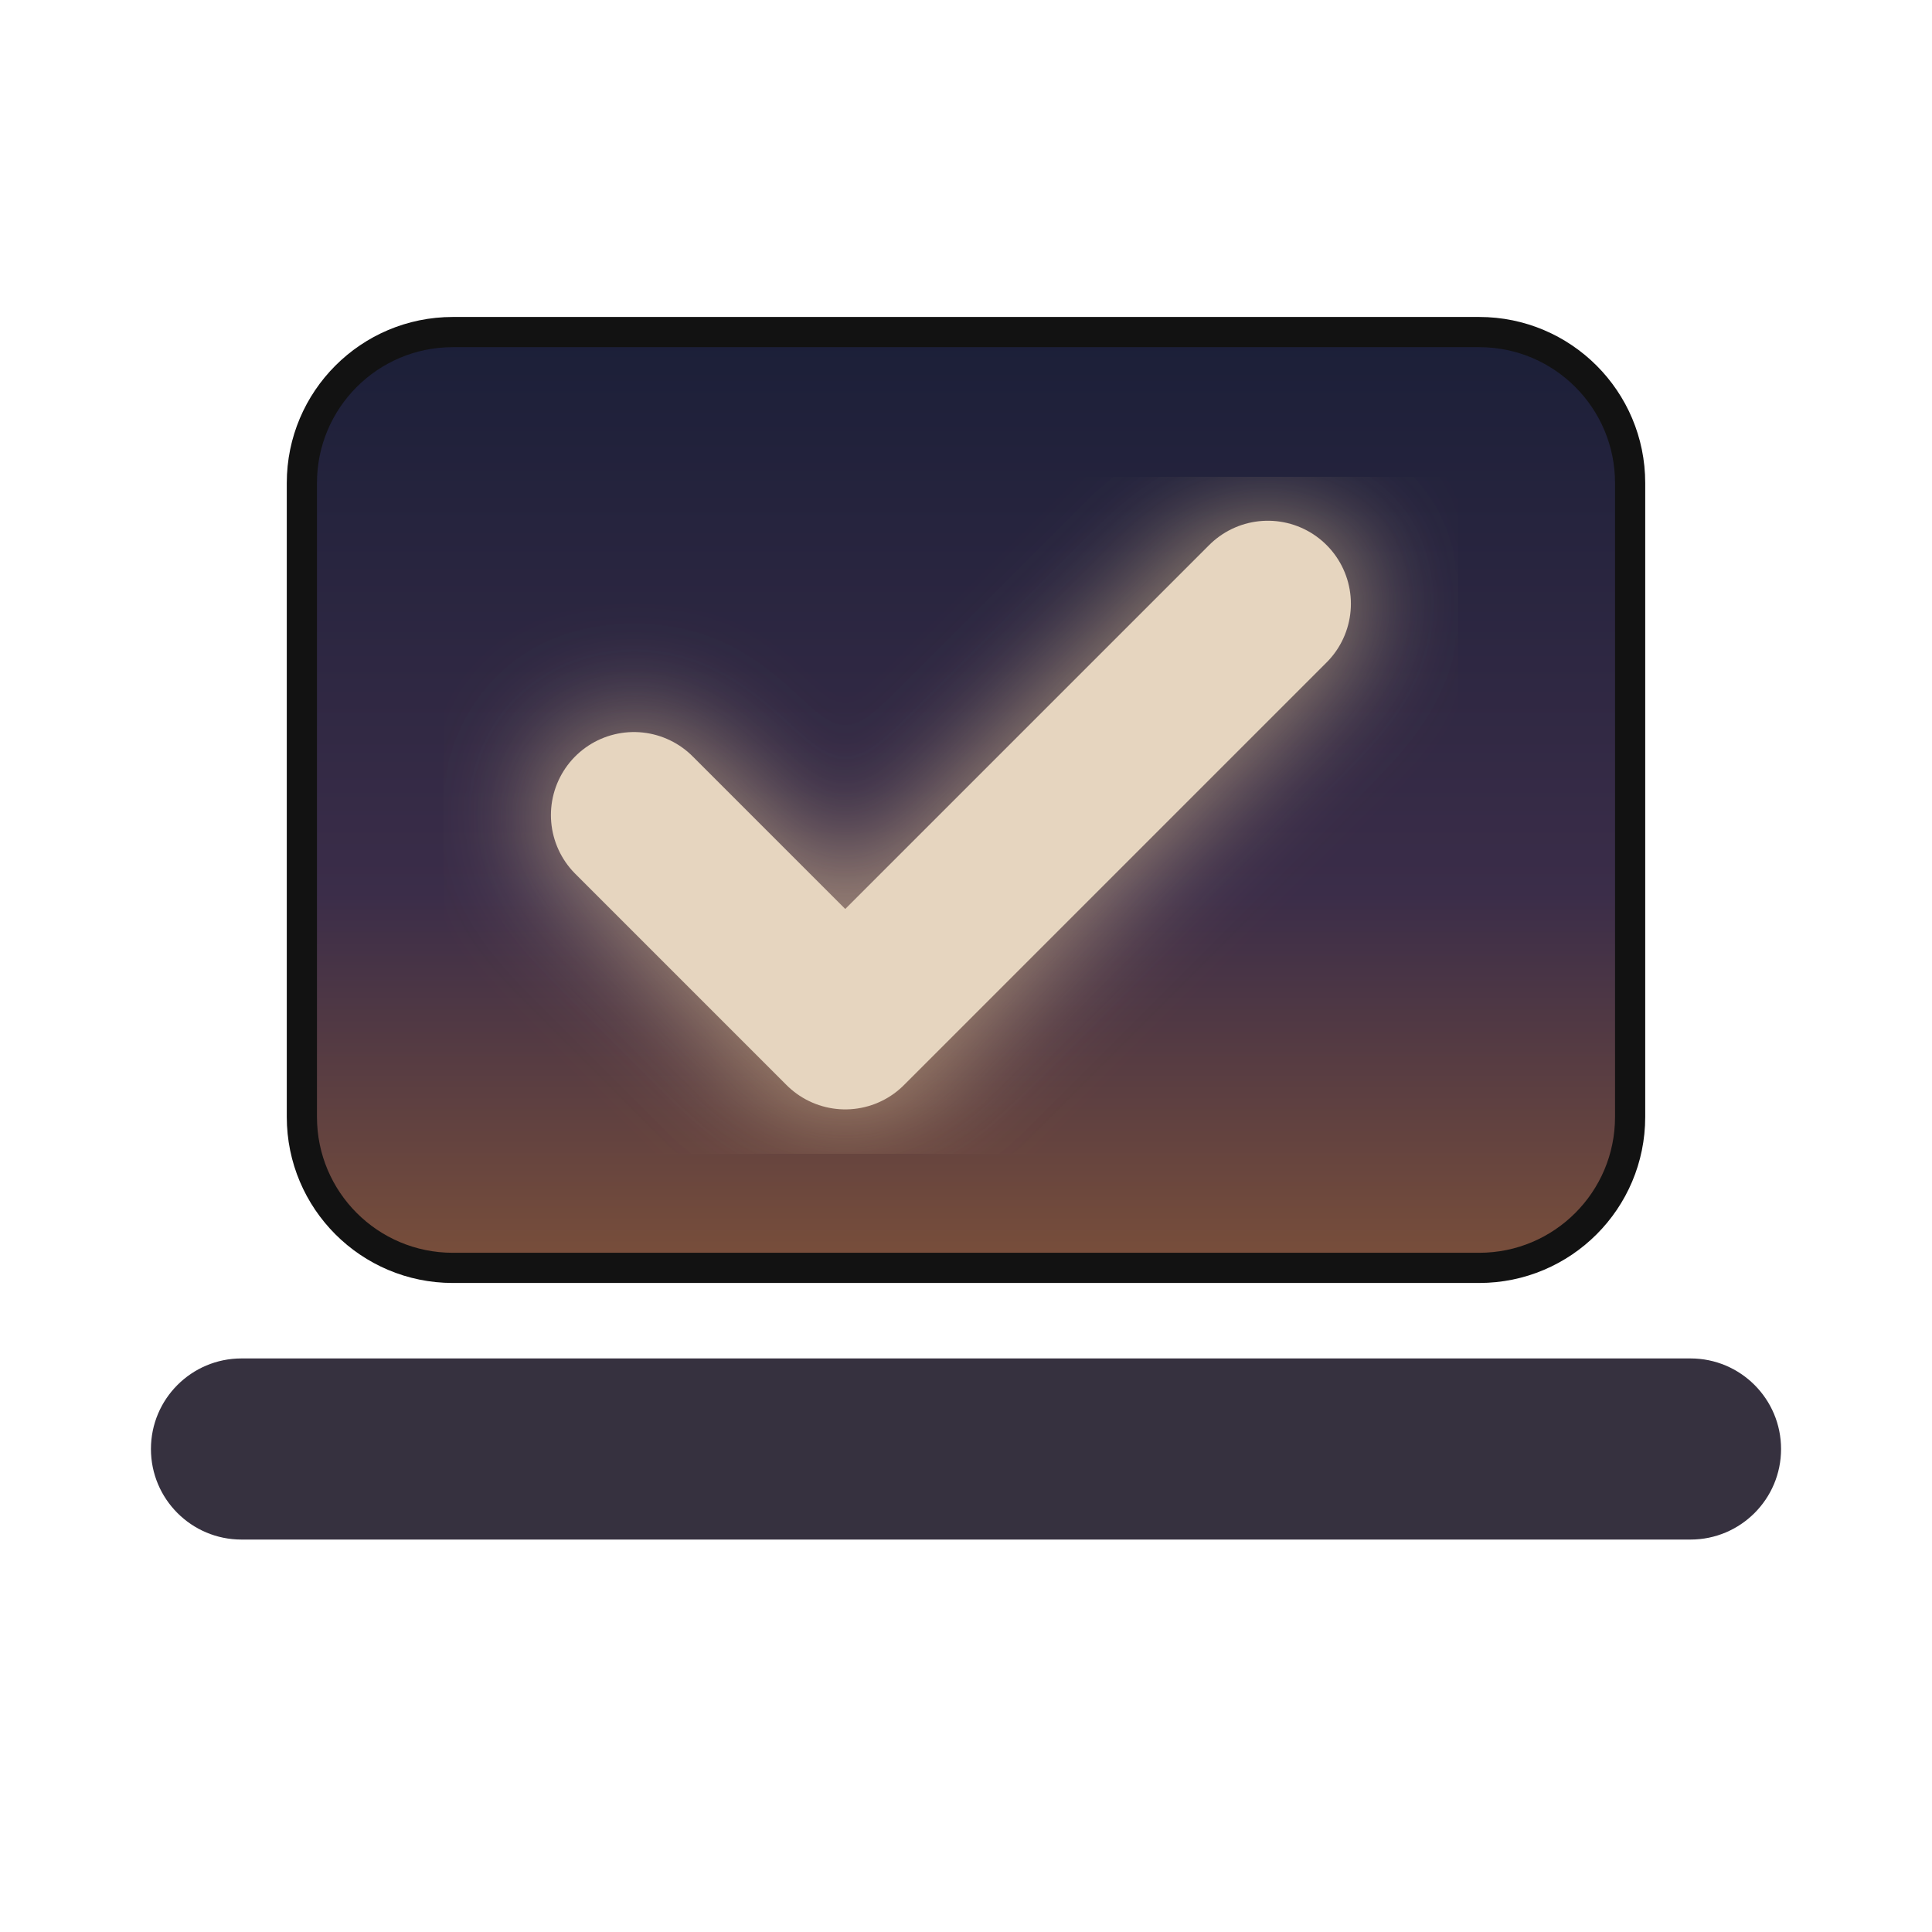
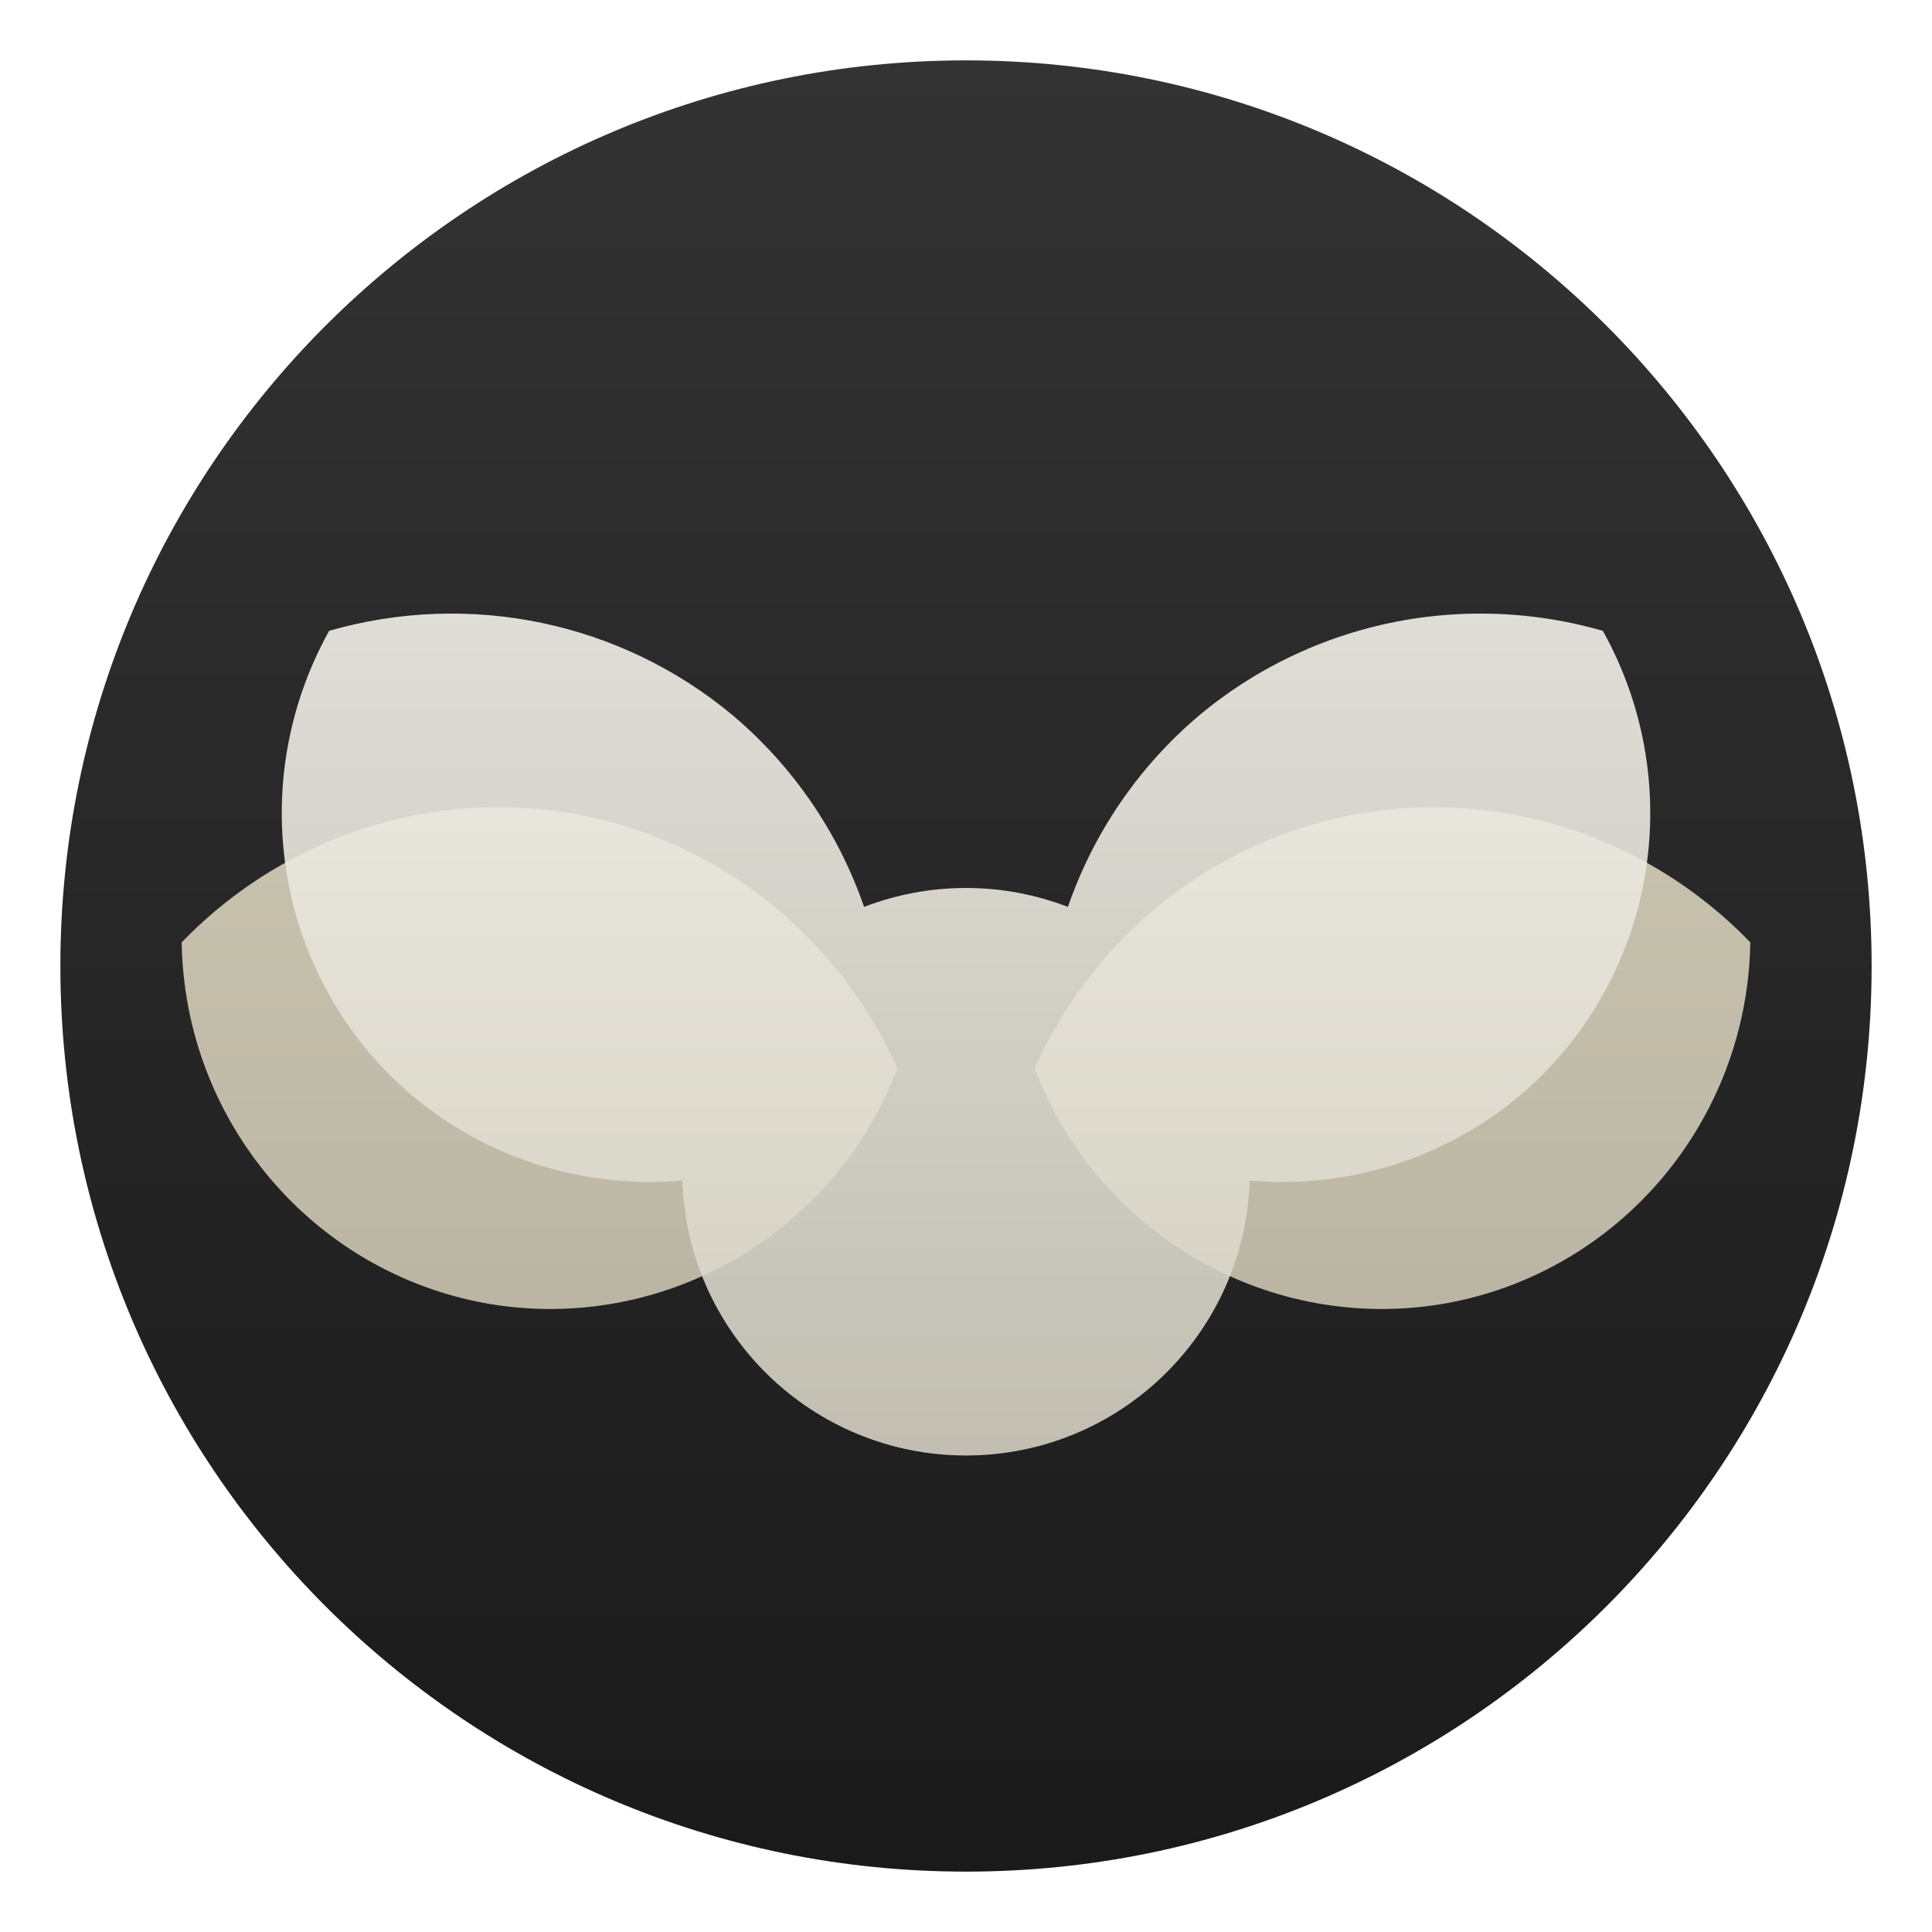
- <svg xmlns="http://www.w3.org/2000/svg" width="128" height="128" viewBox="0 0 128 128">
+ <svg xmlns="http://www.w3.org/2000/svg" width="128" height="128" viewBox="0 0 512 512">
  <defs>
-     <linearGradient id="screen" x1="0" y1="0" x2="0" y2="1">
-       <stop offset="0" stop-color="#1b1f38" />
-       <stop offset="0.6" stop-color="#3b2d49" />
-       <stop offset="1" stop-color="#7a4f3a" />
+     <linearGradient id="sfumatura-cerchio-scuro" x1="0" y1="0" x2="0" y2="1">
+       <stop offset="0" style="stop-color:#333333;stop-opacity:1" />
+       <stop offset="1" style="stop-color:#1a1a1a;stop-opacity:1" />
    </linearGradient>
-     <filter id="glow" x="-30%" y="-30%" width="160%" height="160%">
-       <feGaussianBlur stdDeviation="3.5" />
-     </filter>
+     <linearGradient id="sfumatura-corpo-avorio" x1="0" y1="0" x2="0" y2="1">
+       <stop offset="0" style="stop-color:#f3f1ea;stop-opacity:1" />
+       <stop offset="1" style="stop-color:#d4d0c2;stop-opacity:1" />
+     </linearGradient>
+     <linearGradient id="sfumatura-ala-avorio" x1="0" y1="0" x2="0" y2="1">
+       <stop offset="0" style="stop-color:#d9d3bd;stop-opacity:1" />
+       <stop offset="1" style="stop-color:#ccc6b2;stop-opacity:1" />
+     </linearGradient>
  </defs>
-   <rect x="20" y="22" width="88" height="62" rx="10" fill="url(#screen)" />
-   <rect x="20" y="22" width="88" height="62" rx="10" fill="none" stroke="#121212" stroke-width="2" />
-   <rect x="10" y="90" width="108" height="12" rx="6" fill="#36313f" />
-   <path d="M 42 54 l 14 14 l 28 -28" fill="none" stroke="#f0cf9c" stroke-opacity="0.55" stroke-width="13" stroke-linecap="round" stroke-linejoin="round" filter="url(#glow)" />
-   <path d="M 42 54 l 14 14 l 28 -28" fill="none" stroke="#e6d5bf" stroke-width="11" stroke-linecap="round" stroke-linejoin="round" />
+   <circle cx="256" cy="256" r="240" style="fill:url(#sfumatura-cerchio-scuro)" />
+   <path style="fill:url(#sfumatura-ala-avorio);fill-opacity:0.9" d="M 88.27 222.545 A 116.782 117.786 10 0 1 151.942 215.649 A 116.782 117.786 10 0 1 237.822 283.185 A 98.333 99.179 10 0 1 129.057 345.444 A 98.333 99.179 10 0 1 48.144 249.74 A 116.782 117.786 10 0 1 88.27 222.545 Z" />
+   <path style="fill:url(#sfumatura-ala-avorio);fill-opacity:0.9" d="M 423.73 222.545 A 117.786 116.782 80 0 0 360.058 215.649 A 117.786 116.782 80 0 0 274.178 283.185 A 99.179 98.333 80 0 0 382.943 345.444 A 99.179 98.333 80 0 0 463.856 249.74 A 117.786 116.782 80 0 0 423.73 222.545 Z" />
+   <path style="fill:url(#sfumatura-corpo-avorio);fill-opacity:0.9" d="M 392.636 162.604 A 117.786 116.782 50 0 0 376.43 163.691 A 117.786 116.782 50 0 0 317.84 189.556 A 117.786 116.782 50 0 0 283.005 240.336 A 75.2 75.2 0 0 0 256 235.32 A 75.2 75.2 0 0 0 228.995 240.336 A 116.782 117.786 40 0 0 194.16 189.556 A 116.782 117.786 40 0 0 87.224 167.181 A 98.333 99.179 40 0 0 109.443 290.517 A 98.333 99.179 40 0 0 180.837 312.857 A 75.2 75.2 0 0 0 256 385.72 A 75.2 75.2 0 0 0 331.163 312.857 A 99.179 98.333 50 0 0 402.557 290.519 A 99.179 98.333 50 0 0 424.778 167.179 A 117.786 116.782 50 0 0 392.636 162.604 Z" />
</svg>
